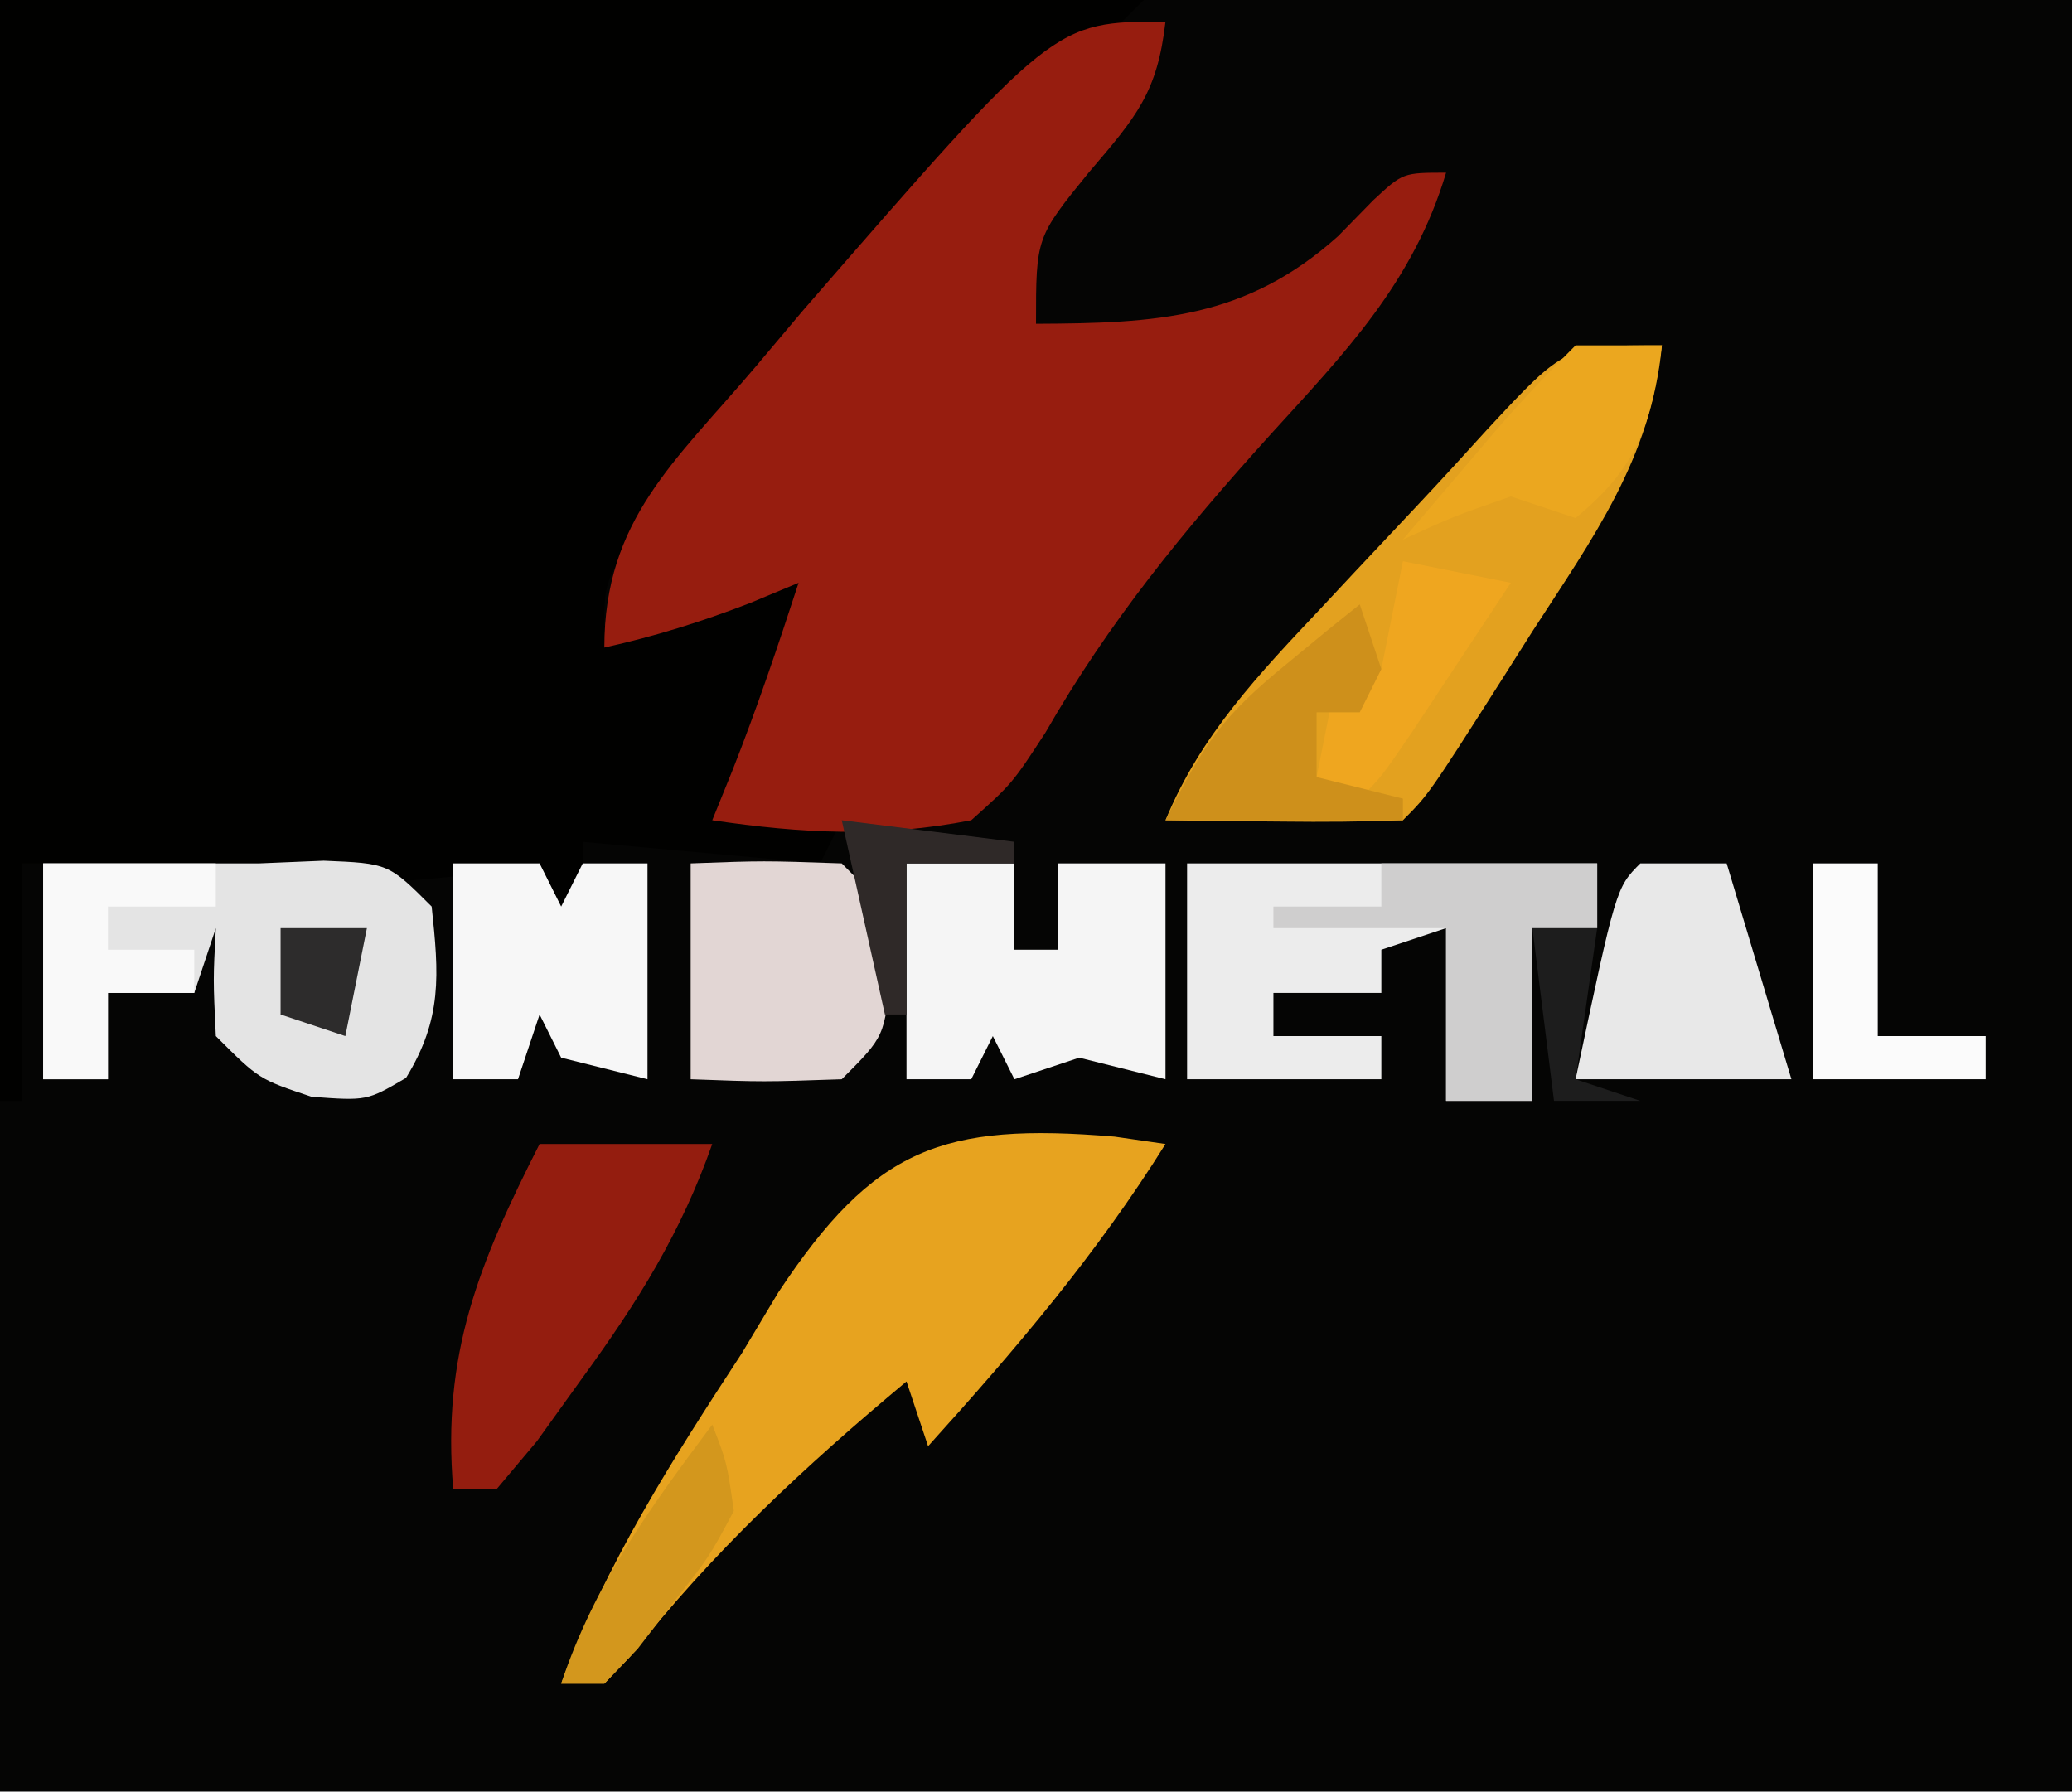
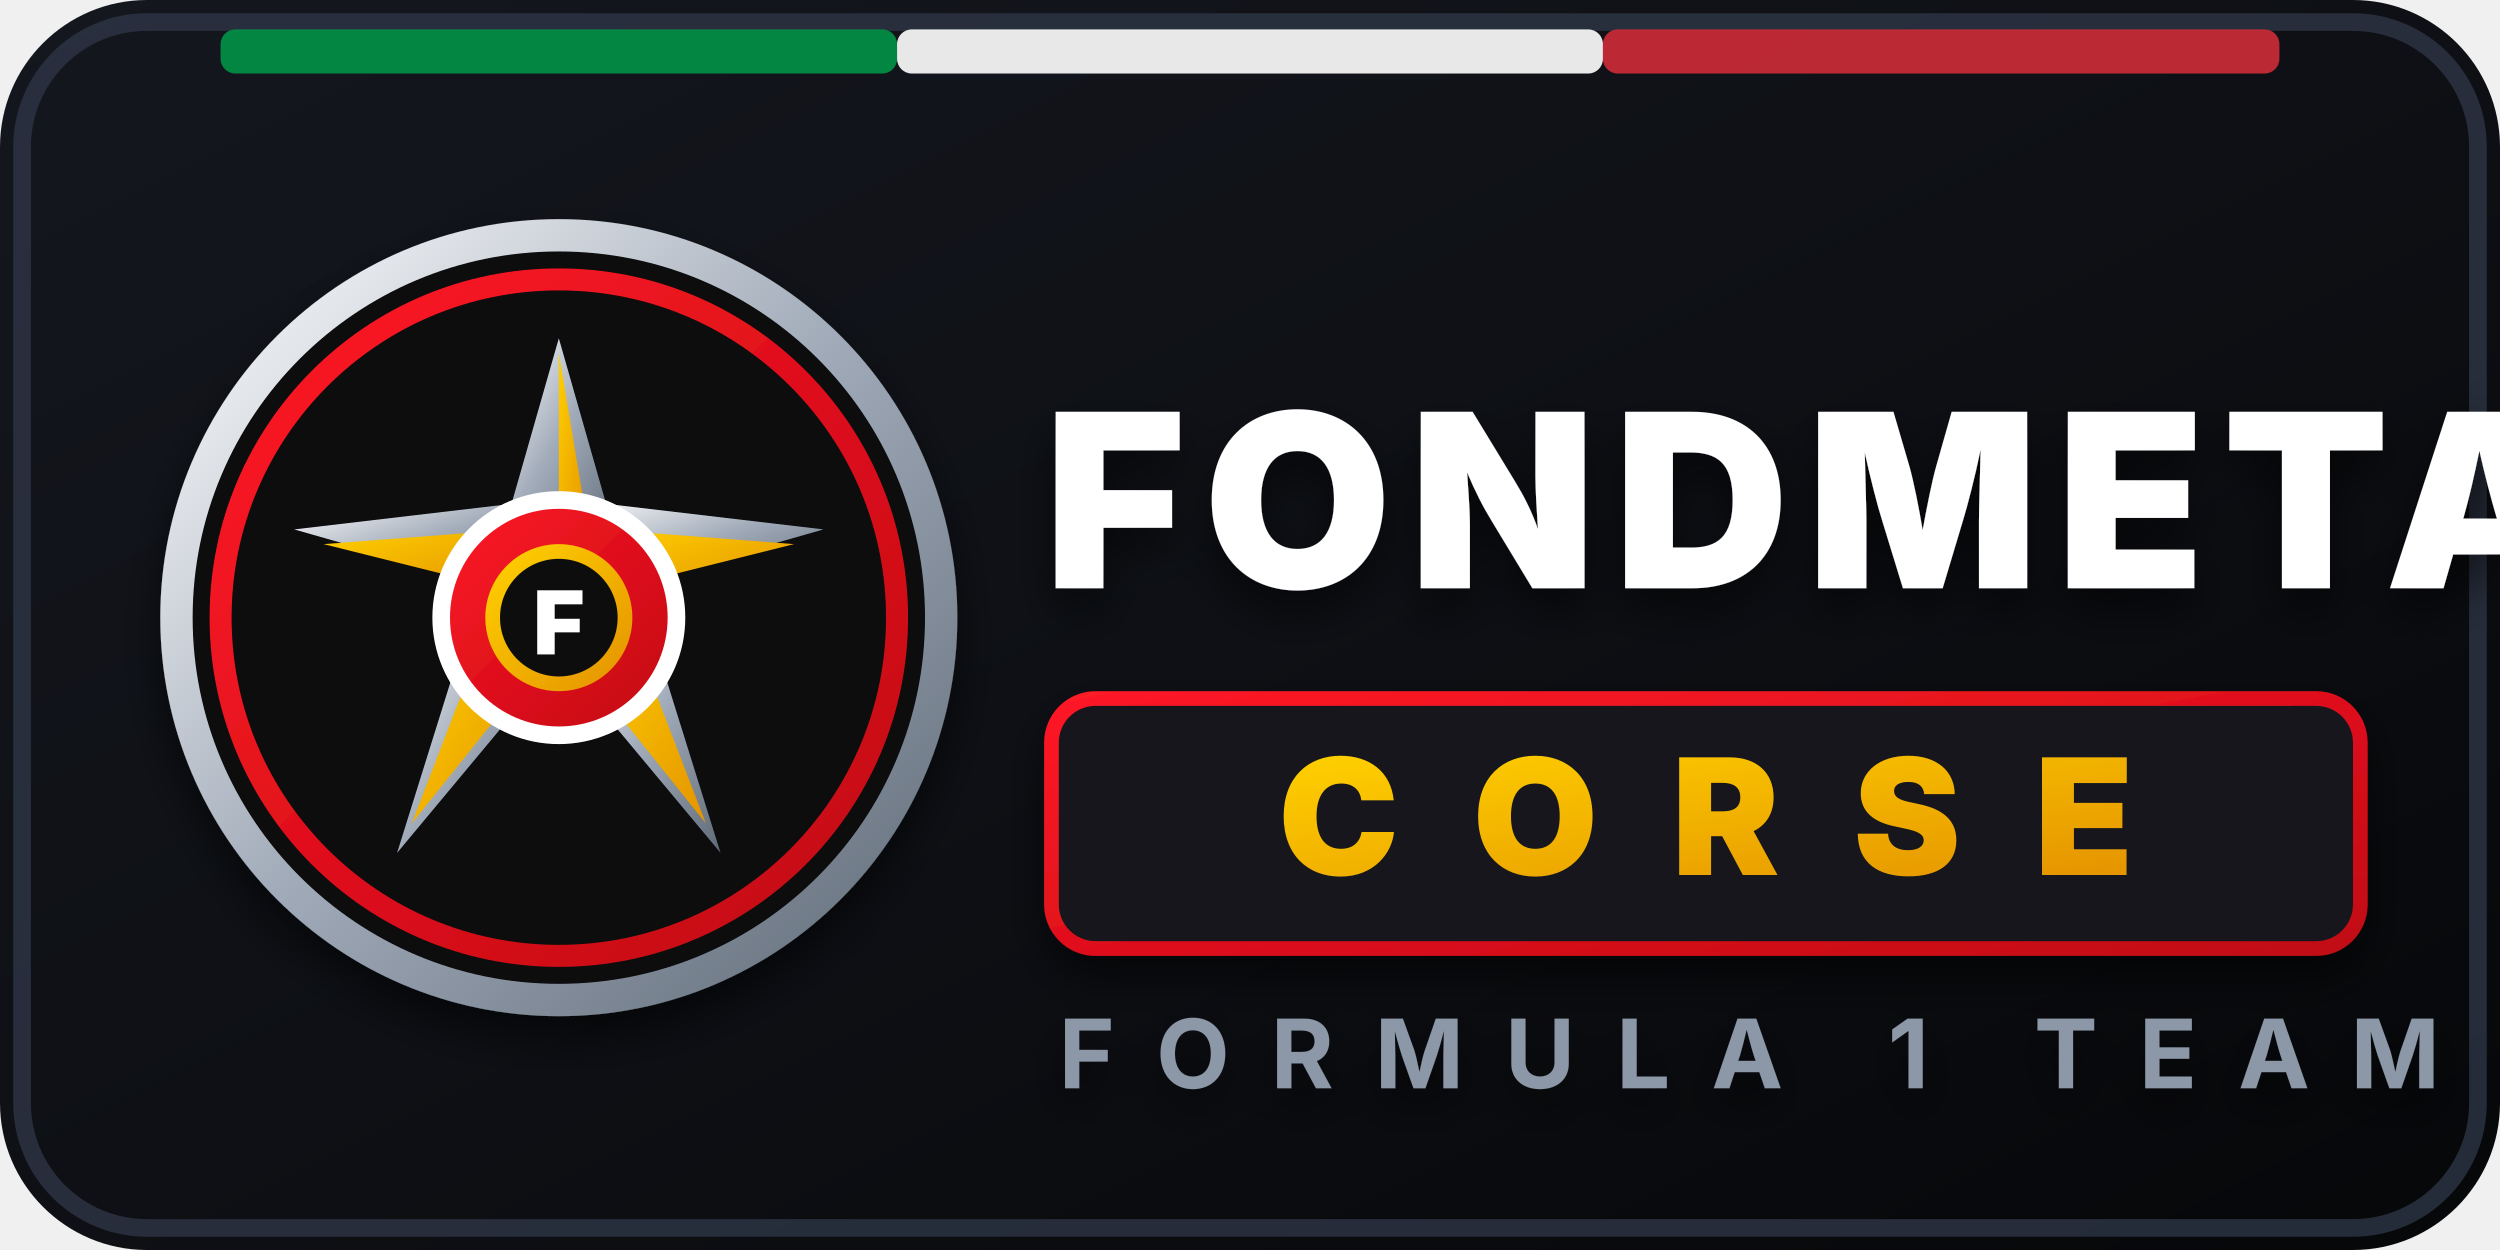
- <svg xmlns="http://www.w3.org/2000/svg" version="1.1" viewBox="0 0 96.00 83.00">
-   <path d="M0 0 C31.68 0 63.36 0 96 0 C96 27.39 96 54.78 96 83 C64.32 83 32.64 83 0 83 C0 55.61 0 28.22 0 0 Z " fill="#050504" transform="translate(0,0)" />
-   <path d="M0 0 C17.49 0 34.98 0 53 0 C49.791 3.209 46.742 6.097 43.312 9 C39.19 12.676 35.73 16.574 32.375 20.938 C32.156 21.221 32.156 21.221 31.048 22.658 C28 26.73 28 26.73 28 29 C28.557 28.856 29.114 28.711 29.688 28.562 C32.114 27.972 34.549 27.477 37 27 C36.49 31.389 35.478 34.337 33 38 C34.98 38 36.96 38 39 38 C38.835 38.33 38.835 38.33 38 40 C34.37 39.67 30.74 39.34 27 39 C27 40.65 27 42.3 27 44 C26.34 42.68 25.68 41.36 25 40 C24.484 40.082 24.484 40.082 21.875 40.5 C18.516 40.933 15.375 41 12 41 C11.67 41.165 11.67 41.165 10 42 C10 41.34 10 40.68 10 40 C7.03 40 4.06 40 1 40 C1 43.63 1 47.26 1 51 C0.67 51 0.34 51 0 51 C0 34.17 0 17.34 0 0 Z " fill="#010100" transform="translate(0,0)" />
-   <path d="M0 0 C-0.38 3.293 -1.331 4.387 -3.562 7 C-6 10 -6 10 -6 14 C-0.43 13.978 3.731 13.773 8 9.938 C8.536 9.39 9.072 8.842 9.625 8.277 C11 7 11 7 13 7 C11.475 12.099 8.313 15.338 4.812 19.188 C0.84 23.59 -2.596 27.771 -5.562 32.938 C-7.102 35.301 -7.102 35.301 -9 37 C-13.129 37.81 -16.854 37.613 -21 37 C-20.693 36.243 -20.386 35.487 -20.07 34.707 C-18.935 31.836 -17.956 28.935 -17 26 C-17.371 26.155 -17.371 26.155 -19.25 26.938 C-21.507 27.809 -23.645 28.477 -26 29 C-26 23.083 -22.72 20.383 -19 16 C-18.278 15.143 -17.556 14.286 -16.812 13.402 C-5.169 0 -5.169 0 0 0 Z " fill="#971D0F" transform="translate(54,1)" />
-   <path d="M0 0 C-0.494 5.223 -3.222 8.959 -6 13.25 C-6.232 13.616 -6.232 13.616 -7.406 15.469 C-10.807 20.807 -10.807 20.807 -12 22 C-13.853 22.072 -15.708 22.084 -17.562 22.062 C-18.574 22.053 -19.586 22.044 -20.629 22.035 C-21.411 22.024 -22.194 22.012 -23 22 C-21.372 18.043 -18.64 15.197 -15.75 12.125 C-15.255 11.595 -14.76 11.065 -14.25 10.519 C-13.273 9.476 -12.295 8.436 -11.314 7.397 C-10.224 6.238 -9.151 5.062 -8.082 3.883 C-4.469 0 -4.469 0 0 0 Z " fill="#E3A11F" transform="translate(77,16)" />
-   <path d="M0 0 C0.389 0.056 0.389 0.056 2.357 0.341 C-0.841 5.458 -4.601 9.868 -8.643 14.341 C-8.973 13.351 -9.303 12.361 -9.643 11.341 C-14.355 15.275 -18.614 19.223 -22.417 24.055 C-22.821 24.48 -23.226 24.904 -23.643 25.341 C-24.303 25.341 -24.963 25.341 -25.643 25.341 C-23.548 19.748 -20.527 15.008 -17.268 10.028 C-16.71 9.097 -16.152 8.165 -15.577 7.206 C-11.136 0.515 -7.992 -0.669 0 0 Z " fill="#E7A31F" transform="translate(51.64307,52.65942)" />
-   <path d="M0 0 C3.333 0 6.667 0 10 0 C10.99 -0.041 11.98 -0.083 13 -0.125 C16 0 16 0 18 2 C18.337 5.164 18.499 7.185 16.812 9.938 C15 11 15 11 12.438 10.812 C10 10 10 10 8 8 C7.875 5.375 7.875 5.375 8 3 C7.67 3.99 7.34 4.98 7 6 C5.68 6 4.36 6 3 6 C3 7.32 3 8.64 3 10 C2.01 10 1.02 10 0 10 C0 6.7 0 3.4 0 0 Z " fill="#E4E4E4" transform="translate(2,40)" />
-   <path d="M0 0 C6.27 0 12.54 0 19 0 C19 0.99 19 1.98 19 3 C18.01 3 17.02 3 16 3 C16 5.64 16 8.28 16 11 C14.68 11 13.36 11 12 11 C12 8.36 12 5.72 12 3 C11.01 3.33 10.02 3.66 9 4 C9 4.66 9 5.32 9 6 C7.35 6 5.7 6 4 6 C4 6.66 4 7.32 4 8 C5.65 8 7.3 8 9 8 C9 8.66 9 9.32 9 10 C6.03 10 3.06 10 0 10 C0 6.7 0 3.4 0 0 Z " fill="#ECECEC" transform="translate(55,40)" />
-   <path d="M0 0 C1.65 0 3.3 0 5 0 C5 1.32 5 2.64 5 4 C5.66 4 6.32 4 7 4 C7 2.68 7 1.36 7 0 C8.65 0 10.3 0 12 0 C12 3.3 12 6.6 12 10 C10.68 9.67 9.36 9.34 8 9 C7.01 9.33 6.02 9.66 5 10 C4.67 9.34 4.34 8.68 4 8 C3.67 8.66 3.34 9.32 3 10 C2.01 10 1.02 10 0 10 C0 6.7 0 3.4 0 0 Z " fill="#F5F5F5" transform="translate(42,40)" />
-   <path d="M0 0 C2.64 0 5.28 0 8 0 C6.56 4.102 4.555 7.304 2 10.812 C1.299 11.788 0.598 12.764 -0.125 13.77 C-0.434 14.138 -0.434 14.138 -2 16 C-2.66 16 -3.32 16 -4 16 C-4.533 9.741 -2.818 5.549 0 0 Z " fill="#941D0F" transform="translate(25,53)" />
-   <path d="M0 0 C3.375 -0.125 3.375 -0.125 7 0 C9 2 9 2 9.25 5 C9 8 9 8 7 10 C3.375 10.125 3.375 10.125 0 10 C0 6.7 0 3.4 0 0 Z " fill="#E2D6D4" transform="translate(32,40)" />
-   <path d="M0 0 C1.32 0 2.64 0 4 0 C4.33 0.66 4.66 1.32 5 2 C5.33 1.34 5.66 0.68 6 0 C6.99 0 7.98 0 9 0 C9 3.3 9 6.6 9 10 C7.68 9.67 6.36 9.34 5 9 C4.67 8.34 4.34 7.68 4 7 C3.67 7.99 3.34 8.98 3 10 C2.01 10 1.02 10 0 10 C0 6.7 0 3.4 0 0 Z " fill="#F7F7F7" transform="translate(21,40)" />
-   <path d="M0 0 C1.32 0 2.64 0 4 0 C4.99 3.3 5.98 6.6 7 10 C3.7 10 0.4 10 -3 10 C-1.125 1.125 -1.125 1.125 0 0 Z " fill="#E8E8E8" transform="translate(76,40)" />
-   <path d="M0 0 C3.3 0 6.6 0 10 0 C10 0.99 10 1.98 10 3 C9.01 3 8.02 3 7 3 C7 5.64 7 8.28 7 11 C5.68 11 4.36 11 3 11 C3 8.36 3 5.72 3 3 C0.36 3 -2.28 3 -5 3 C-5 2.67 -5 2.34 -5 2 C-3.35 2 -1.7 2 0 2 C0 1.34 0 0.68 0 0 Z " fill="#CFCECE" transform="translate(64,40)" />
-   <path d="M0 0 C1.65 0.33 3.3 0.66 5 1 C4.022 2.48 3.043 3.959 2.062 5.438 C1.517 6.261 0.972 7.085 0.41 7.934 C-1 10 -1 10 -2 11 C-4.333 11.041 -6.667 11.042 -9 11 C-8.67 10.34 -8.34 9.68 -8 9 C-7.34 9.165 -7.34 9.165 -4 10 C-3.67 8.35 -3.34 6.7 -3 5 C-2.34 5 -1.68 5 -1 5 C-0.67 3.35 -0.34 1.7 0 0 Z " fill="#EFA61F" transform="translate(65,26)" />
-   <path d="M0 0 C2.64 0 5.28 0 8 0 C8 0.66 8 1.32 8 2 C6.35 2 4.7 2 3 2 C3 2.66 3 3.32 3 4 C4.32 4 5.64 4 7 4 C7 4.66 7 5.32 7 6 C5.68 6 4.36 6 3 6 C3 7.32 3 8.64 3 10 C2.01 10 1.02 10 0 10 C0 6.7 0 3.4 0 0 Z " fill="#F9F9F9" transform="translate(2,40)" />
-   <path d="M0 0 C1.32 0 2.64 0 4 0 C3.502 3.688 2.899 5.605 0 8 C-0.99 7.67 -1.98 7.34 -3 7 C-5.688 7.938 -5.688 7.938 -8 9 C-7.043 7.874 -6.084 6.749 -5.125 5.625 C-4.591 4.999 -4.058 4.372 -3.508 3.727 C-2.386 2.442 -1.206 1.206 0 0 Z " fill="#EBA71F" transform="translate(73,16)" />
-   <path d="M0 0 C0.99 0 1.98 0 3 0 C3 2.64 3 5.28 3 8 C4.65 8 6.3 8 8 8 C8 8.66 8 9.32 8 10 C5.36 10 2.72 10 0 10 C0 6.7 0 3.4 0 0 Z " fill="#FBFBFB" transform="translate(84,40)" />
-   <path d="M0 0 C0.33 0.99 0.66 1.98 1 3 C0.67 3.66 0.34 4.32 0 5 C-0.66 5 -1.32 5 -2 5 C-2 5.99 -2 6.98 -2 8 C-0.68 8.33 0.64 8.66 2 9 C2 9.33 2 9.66 2 10 C-1.63 10 -5.26 10 -9 10 C-7.193 6.387 -6.336 5.163 -3.375 2.75 C-2.743 2.229 -2.112 1.708 -1.461 1.172 C-1.22 0.979 -1.22 0.979 0 0 Z " fill="#CE901B" transform="translate(63,28)" />
-   <path d="M0 0 C0.676 1.734 0.676 1.734 1 4 C-0.145 6.141 -0.145 6.141 -1.812 8.25 C-2.355 8.956 -2.898 9.663 -3.457 10.391 C-3.966 10.922 -4.475 11.453 -5 12 C-5.66 12 -6.32 12 -7 12 C-5.443 7.329 -2.916 3.913 0 0 Z " fill="#D3971D" transform="translate(33,66)" />
-   <path d="M0 0 C2.64 0.33 5.28 0.66 8 1 C8 1.33 8 1.66 8 2 C6.35 2 4.7 2 3 2 C3 4.31 3 6.62 3 9 C2.67 9 2.34 9 2 9 C1.34 6.03 0.68 3.06 0 0 Z " fill="#2F2928" transform="translate(39,38)" />
-   <path d="M0 0 C0.99 0 1.98 0 3 0 C2.67 2.31 2.34 4.62 2 7 C2.99 7.33 3.98 7.66 5 8 C3.68 8 2.36 8 1 8 C0.67 5.36 0.34 2.72 0 0 Z " fill="#1D1D1D" transform="translate(71,43)" />
-   <path d="M0 0 C1.32 0 2.64 0 4 0 C3.67 1.65 3.34 3.3 3 5 C2.01 4.67 1.02 4.34 0 4 C0 2.68 0 1.36 0 0 Z " fill="#2D2C2C" transform="translate(13,43)" />
+ <svg xmlns="http://www.w3.org/2000/svg" viewBox="0 0 170 85" width="170" height="85">
+   <defs>
+     <linearGradient id="fondmetalBg" x1="0%" y1="0%" x2="100%" y2="100%">
+       <stop offset="0%" stop-color="#14171E" />
+       <stop offset="50%" stop-color="#0E1015" />
+       <stop offset="100%" stop-color="#060709" />
+     </linearGradient>
+     <linearGradient id="fondmetalRed" x1="0%" y1="0%" x2="100%" y2="100%">
+       <stop offset="0%" stop-color="#FF1A26" />
+       <stop offset="100%" stop-color="#C00713" />
+     </linearGradient>
+     <linearGradient id="fondmetalGold" x1="0%" y1="0%" x2="100%" y2="100%">
+       <stop offset="0%" stop-color="#FFD000" />
+       <stop offset="100%" stop-color="#E59400" />
+     </linearGradient>
+     <linearGradient id="wheelRim" x1="0%" y1="0%" x2="100%" y2="100%">
+       <stop offset="0%" stop-color="#FFFFFF" />
+       <stop offset="50%" stop-color="#A0AAB8" />
+       <stop offset="100%" stop-color="#606B78" />
+     </linearGradient>
+     <filter id="fondmetalShadow" x="-10%" y="-10%" width="120%" height="120%">
+       <feDropShadow dx="0" dy="1.5" stdDeviation="1.5" flood-color="#000000" flood-opacity="0.6" />
+     </filter>
+   </defs>
+   <rect x="0" y="0" width="170" height="85" rx="10" fill="url(#fondmetalBg)" />
+   <rect x="1.5" y="1.5" width="167" height="82" rx="8.5" fill="none" stroke="#2D3545" stroke-width="1.2" opacity="0.8" />
+   <g opacity="0.9">
+     <rect x="15" y="2" width="46" height="3" fill="#009246" rx="1" />
+     <rect x="61" y="2" width="48" height="3" fill="#FFFFFF" rx="1" />
+     <rect x="109" y="2" width="46" height="3" fill="#CE2B37" rx="1" />
+   </g>
+   <g transform="translate(10, 14)" filter="url(#fondmetalShadow)">
+     <circle cx="28" cy="28" r="26" fill="#08090C" stroke="url(#wheelRim)" stroke-width="2.2" />
+     <circle cx="28" cy="28" r="23" fill="none" stroke="url(#fondmetalRed)" stroke-width="1.5" />
+     <path d="M 28 9 L 32 23 L 24 23 Z" fill="url(#wheelRim)" />
+     <path d="M 28 10 L 30 22 L 28 22 Z" fill="url(#fondmetalGold)" />
+     <path d="M 46 22 L 32 26 L 29 20 Z" fill="url(#wheelRim)" />
+     <path d="M 44 23 L 32 26 L 31 22 Z" fill="url(#fondmetalGold)" />
+     <path d="M 39 44 L 29 32 L 34 28 Z" fill="url(#wheelRim)" />
+     <path d="M 38 42 L 30 32 L 33 29 Z" fill="url(#fondmetalGold)" />
+     <path d="M 17 44 L 22 28 L 27 32 Z" fill="url(#wheelRim)" />
+     <path d="M 18 42 L 23 29 L 26 32 Z" fill="url(#fondmetalGold)" />
+     <path d="M 10 22 L 27 20 L 24 26 Z" fill="url(#wheelRim)" />
+     <path d="M 12 23 L 25 22 L 24 26 Z" fill="url(#fondmetalGold)" />
+     <circle cx="28" cy="28" r="8" fill="url(#fondmetalRed)" stroke="#FFFFFF" stroke-width="1.2" />
+     <circle cx="28" cy="28" r="4.5" fill="#111111" stroke="url(#fondmetalGold)" stroke-width="1" />
+     <text x="28" y="30.5" fill="#FFFFFF" font-family="system-ui, -apple-system, sans-serif" font-weight="900" font-size="6" text-anchor="middle">F</text>
+   </g>
+   <g transform="translate(71, 16)" filter="url(#fondmetalShadow)">
+     <text x="0" y="24" fill="#FFFFFF" font-family="system-ui, -apple-system, sans-serif" font-weight="900" font-size="16.5" letter-spacing="1.2">FONDMETAL</text>
+     <g transform="translate(0, 31)">
+       <rect x="0" y="0" width="90" height="18" rx="3.5" fill="url(#fondmetalRed)" />
+       <rect x="1" y="1" width="88" height="16" rx="2.5" fill="#13161C" />
+       <text x="45" y="12.5" fill="url(#fondmetalGold)" font-family="system-ui, -apple-system, sans-serif" font-weight="900" font-size="11" letter-spacing="5" text-anchor="middle">CORSE</text>
+     </g>
+     <text x="1" y="58" fill="#8C98A8" font-family="system-ui, -apple-system, sans-serif" font-weight="700" font-size="6.5" letter-spacing="2.8">FORMULA 1 TEAM</text>
+   </g>
</svg>
